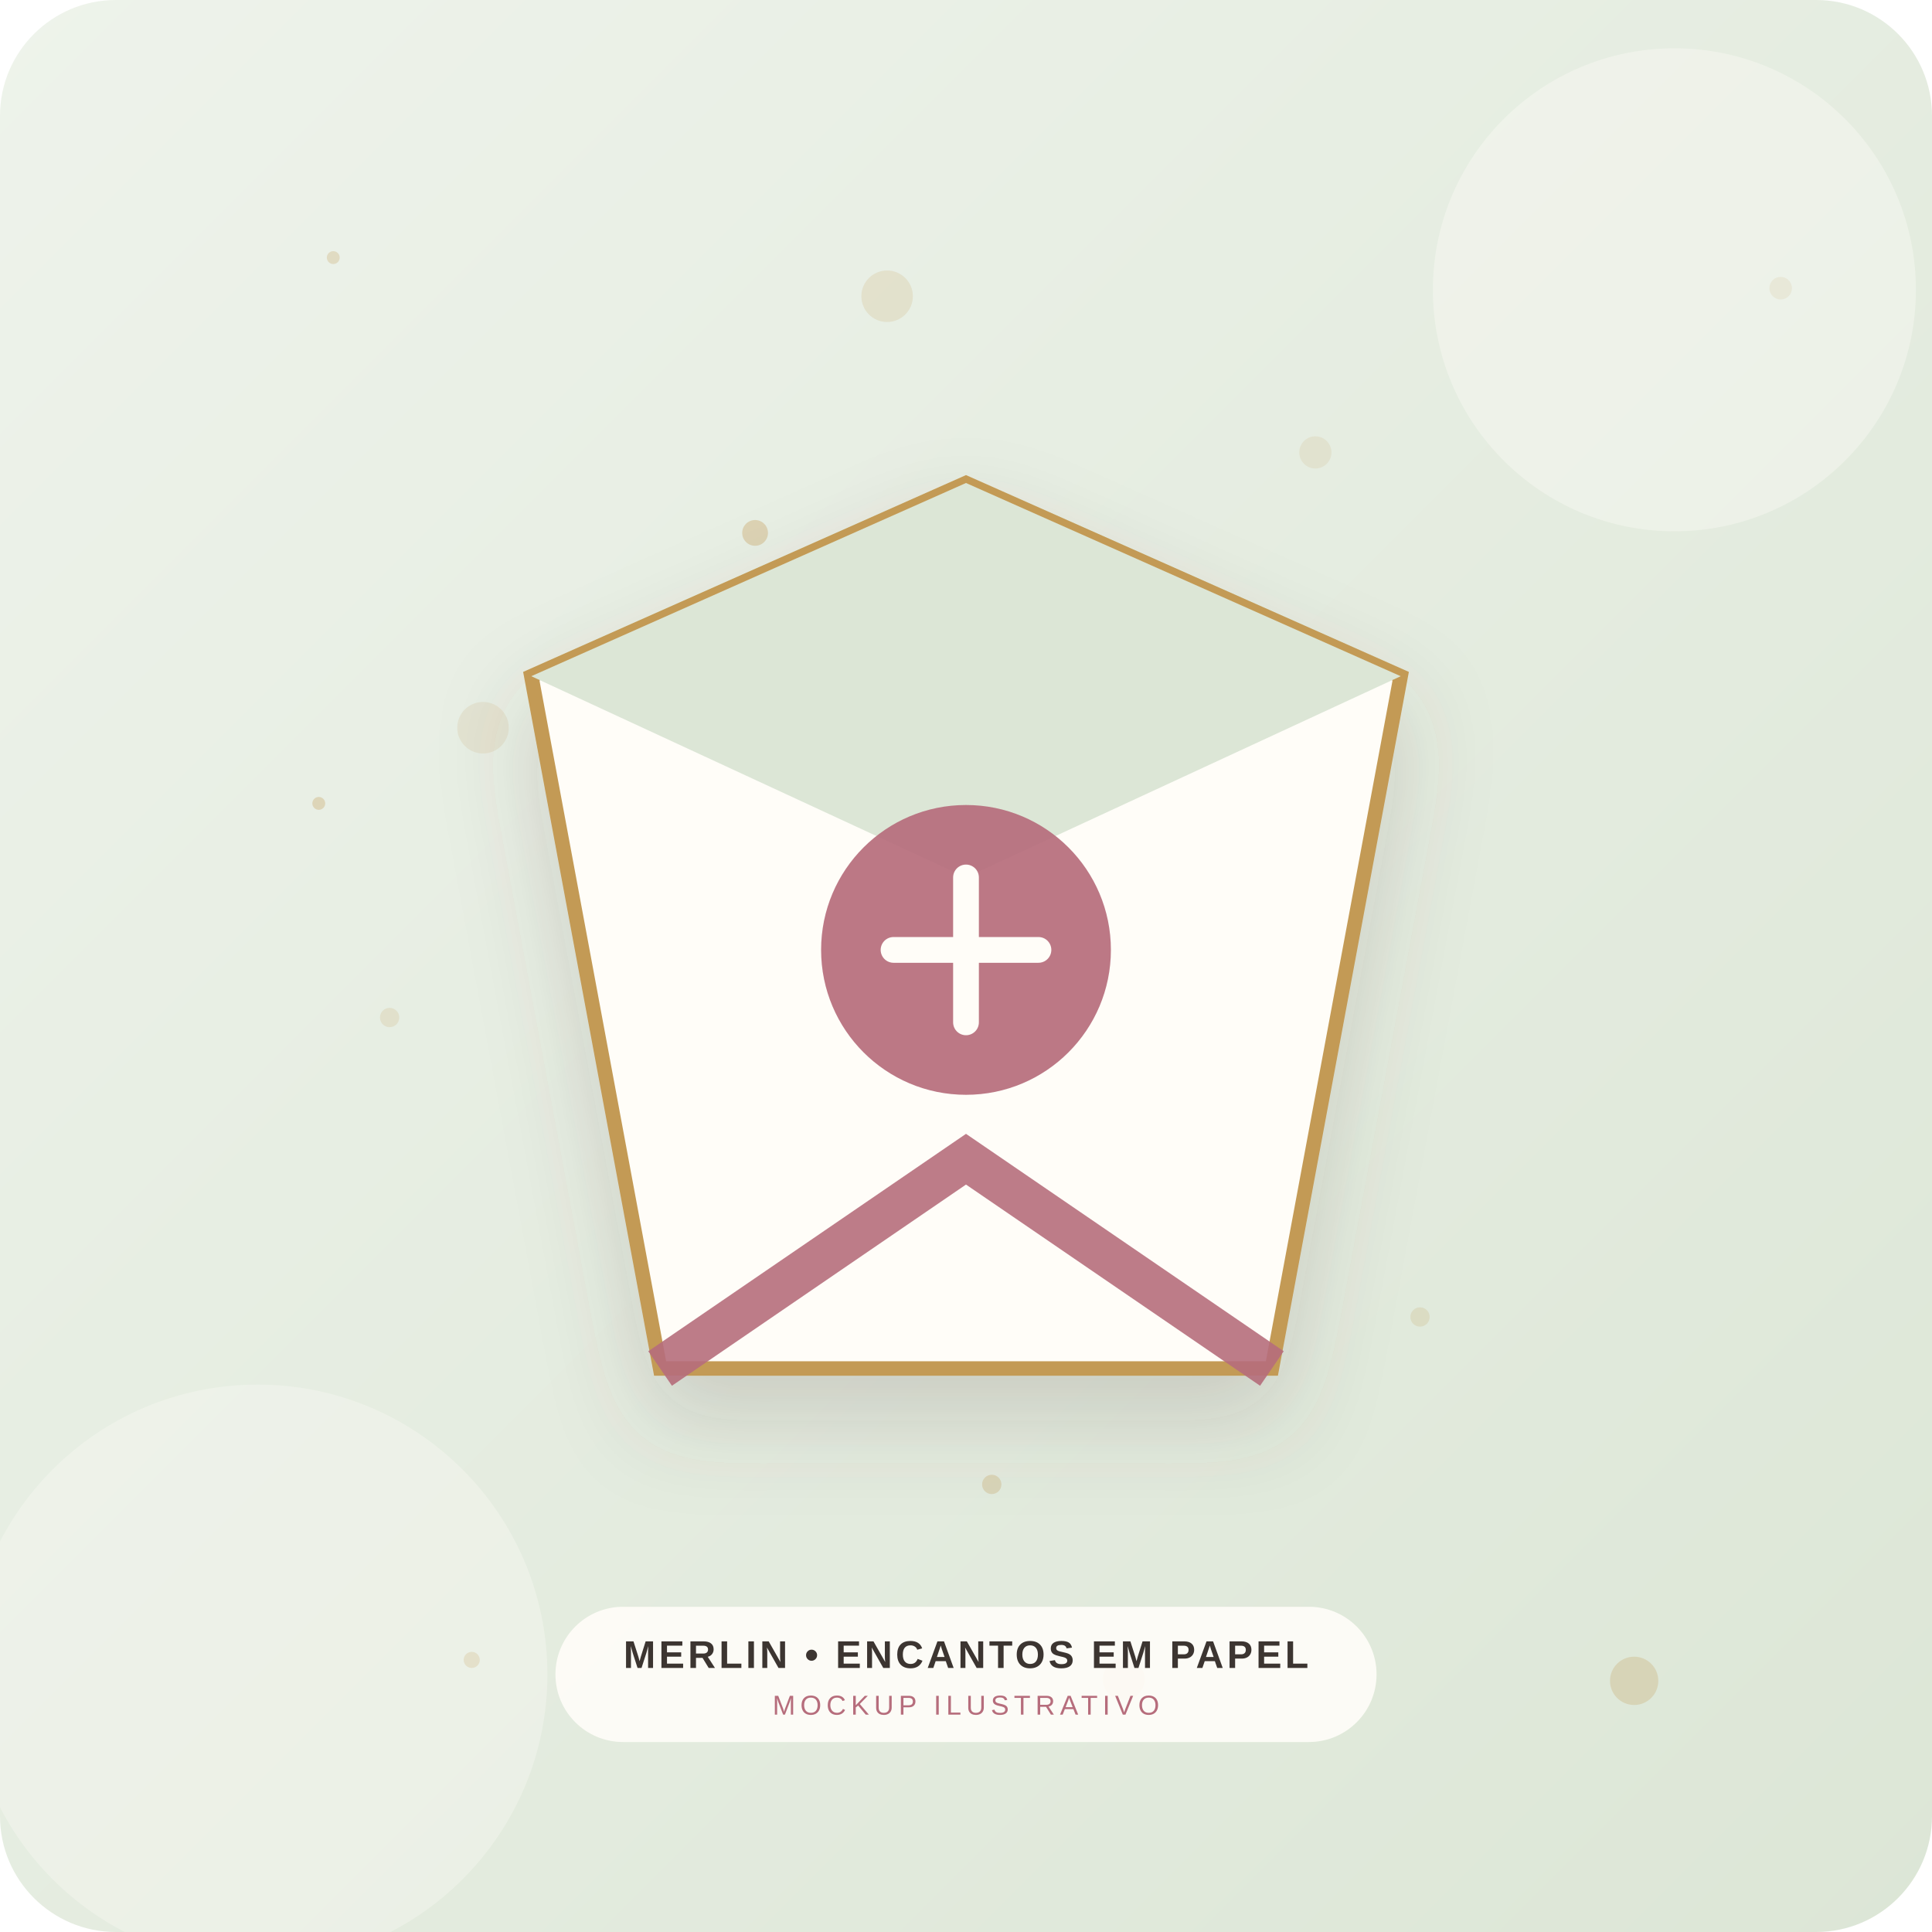
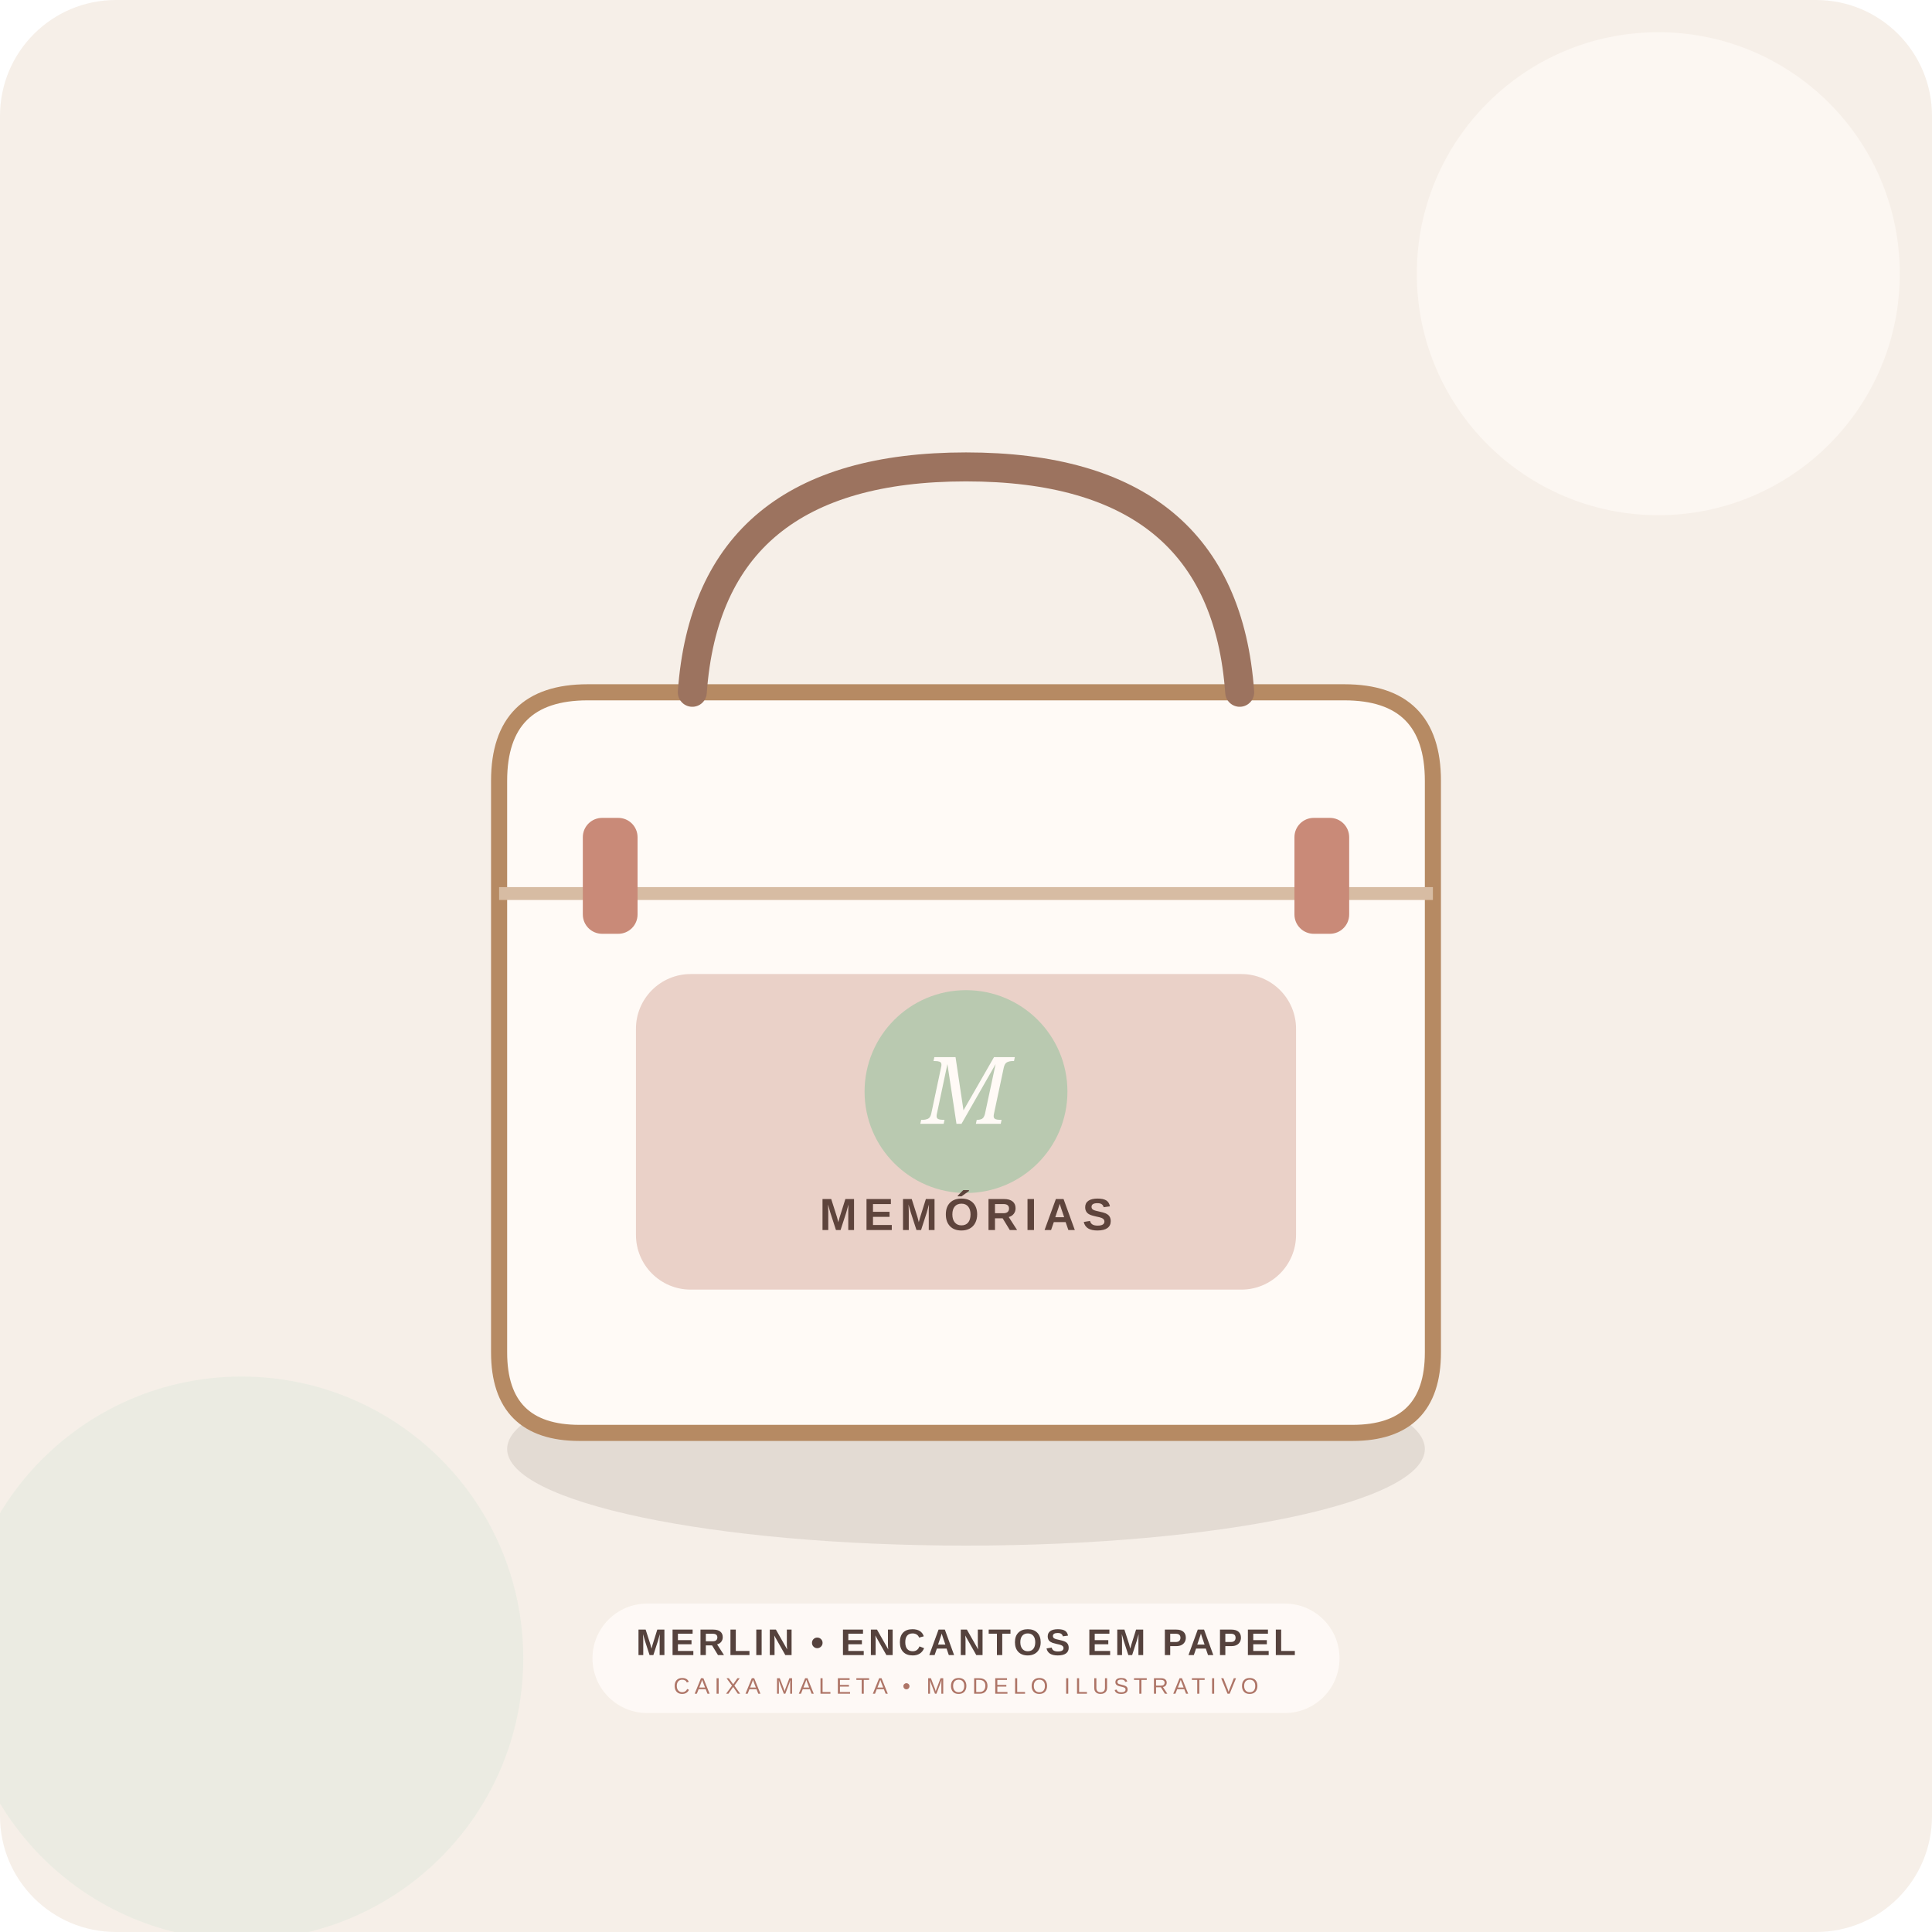
<svg xmlns="http://www.w3.org/2000/svg" viewBox="0 0 1200 1200" role="img" aria-label="Caixa Maleta Personalizada">
-   <defs>
-     <linearGradient id="bg" x1="0" y1="0" x2="1" y2="1">
-       <stop stop-color="#eef3eb" />
-       <stop offset="1" stop-color="#dce6d6" />
-     </linearGradient>
-     <filter id="shadow" x="-30%" y="-30%" width="160%" height="160%">
-       <feDropShadow dx="0" dy="28" stdDeviation="28" flood-color="#604b43" flood-opacity=".18" />
-     </filter>
-   </defs>
-   <rect width="1200" height="1200" rx="72" fill="url(#bg)" />
-   <circle cx="1040" cy="180" r="150" fill="#fffdf8" opacity=".35" />
-   <circle cx="160" cy="1040" r="180" fill="#fffdf8" opacity=".3" />
-   <circle cx="1015" cy="1044" r="15" fill="#c39a55" opacity="0.26" />
-   <circle cx="469" cy="331" r="8" fill="#c39a55" opacity="0.34" />
-   <circle cx="198" cy="499" r="4" fill="#c39a55" opacity="0.31" />
-   <circle cx="698" cy="1043" r="13" fill="#c39a55" opacity="0.24" />
-   <circle cx="616" cy="922" r="6" fill="#c39a55" opacity="0.28" />
-   <circle cx="242" cy="632" r="6" fill="#c39a55" opacity="0.17" />
-   <circle cx="817" cy="281" r="10" fill="#c39a55" opacity="0.13" />
-   <circle cx="1106" cy="179" r="7" fill="#c39a55" opacity="0.12" />
-   <circle cx="551" cy="184" r="16" fill="#c39a55" opacity="0.17" />
-   <circle cx="293" cy="1031" r="5" fill="#c39a55" opacity="0.20" />
-   <circle cx="567" cy="693" r="14" fill="#c39a55" opacity="0.30" />
-   <circle cx="207" cy="160" r="4" fill="#c39a55" opacity="0.26" />
-   <circle cx="300" cy="452" r="16" fill="#c39a55" opacity="0.14" />
-   <circle cx="882" cy="818" r="6" fill="#c39a55" opacity="0.18" />
-   <g filter="url(#shadow)">
-     <path d="M330 420 L600 300 L870 420 L790 850 L410 850 Z" fill="#fffdf8" stroke="#c39a55" stroke-width="9" />
-     <path d="M330 420 L600 545 L870 420 L600 300 Z" fill="#dce6d6" />
-     <path d="M410 850 L600 720 L790 850" fill="none" stroke="#b66d7c" stroke-width="26" opacity=".9" />
-     <circle cx="600" cy="590" r="90" fill="#b66d7c" opacity=".92" />
-     <path d="M555 590 h90 M600 545 v90" stroke="#fffdf8" stroke-width="16" stroke-linecap="round" />
+   <rect width="1200" height="1200" rx="72" fill="#f6efe8" />
+   <circle cx="1030" cy="170" r="150" fill="#fffaf6" opacity=".68" />
+   <circle cx="150" cy="1030" r="175" fill="#e5eadf" opacity=".65" />
+   <ellipse cx="600" cy="900" rx="285" ry="60" fill="#645249" opacity=".13" />
+   <g transform="translate(600 590)">
+     <path d="M-290-105 Q-290-160-235-160 H235 Q290-160 290-105 V250 Q290 300 240 300 H-240 Q-290 300-290 250Z" fill="#fffaf6" stroke="#b68a63" stroke-width="10" />
+     <path d="M-170-160 Q-160-300 0-300 Q160-300 170-160" fill="none" stroke="#9c735f" stroke-width="18" stroke-linecap="round" />
+     <path d="M-290-35 H290" stroke="#d7bca3" stroke-width="8" />
+     <rect x="-205" y="15" width="410" height="196" rx="34" fill="#ead1c8" />
+     <circle cx="0" cy="88" r="63" fill="#b9c9b0" />
+     <text x="0" y="108" text-anchor="middle" fill="#fffaf6" font-family="Georgia,serif" font-size="58" font-style="italic">M</text>
+     <text x="0" y="174" text-anchor="middle" fill="#5e443c" font-family="Arial,sans-serif" font-size="28" font-weight="700" letter-spacing="4">MEMÓRIAS</text>
+     <rect x="-238" y="-82" width="34" height="72" rx="12" fill="#c98a78" />
+     <rect x="204" y="-82" width="34" height="72" rx="12" fill="#c98a78" />
  </g>
-   <g transform="translate(600 1040)" text-anchor="middle">
-     <rect x="-255" y="-42" width="510" height="84" rx="42" fill="#fffdf8" opacity=".91" />
-     <text y="-4" fill="#3c3531" font-family="Arial,Helvetica,sans-serif" font-size="24" font-weight="700" letter-spacing="2">MERLIN • ENCANTOS EM PAPEL</text>
-     <text y="25" fill="#b66d7c" font-family="Arial,Helvetica,sans-serif" font-size="17" letter-spacing="3">MOCKUP ILUSTRATIVO</text>
+   <g transform="translate(600 1030)" text-anchor="middle">
+     <rect x="-232" y="-34" width="464" height="68" rx="34" fill="#fffaf6" opacity=".94" />
+     <text y="-2" fill="#55423d" font-family="Arial,sans-serif" font-size="23" font-weight="700" letter-spacing="2">MERLIN • ENCANTOS EM PAPEL</text>
+     <text y="22" fill="#ae7567" font-family="Arial,sans-serif" font-size="14" letter-spacing="3">CAIXA MALETA • MODELO ILUSTRATIVO</text>
  </g>
</svg>
